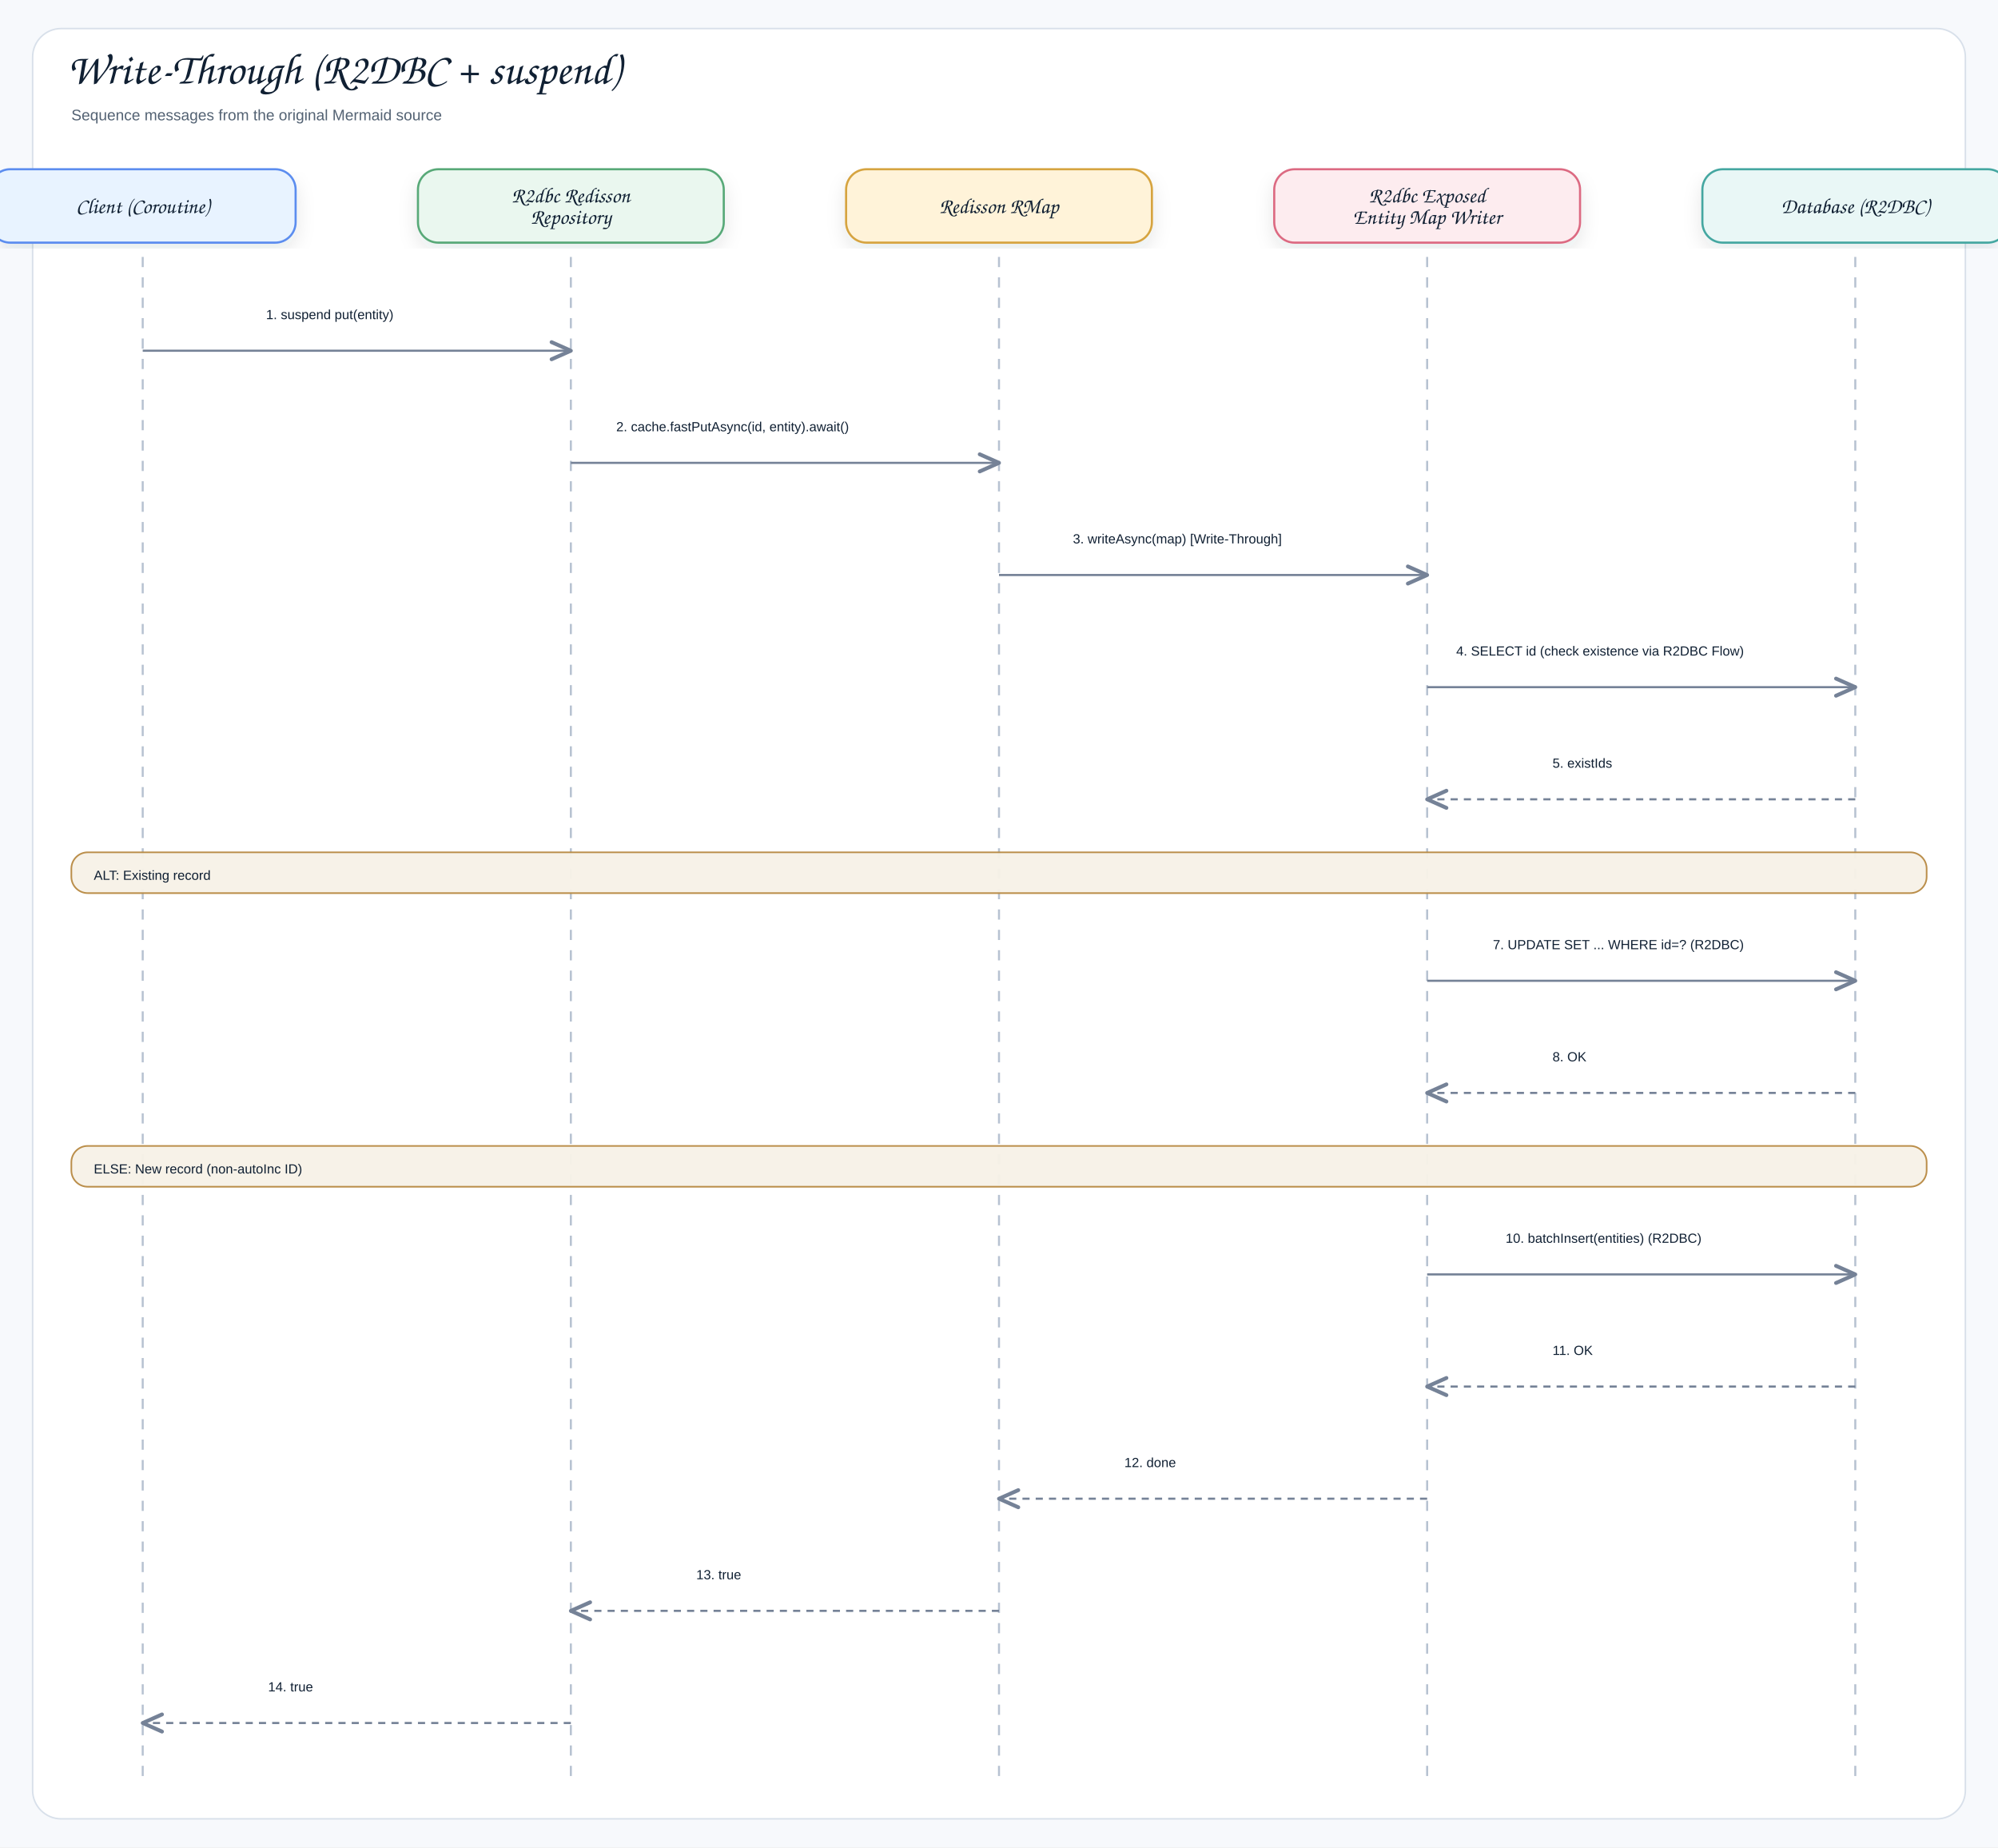
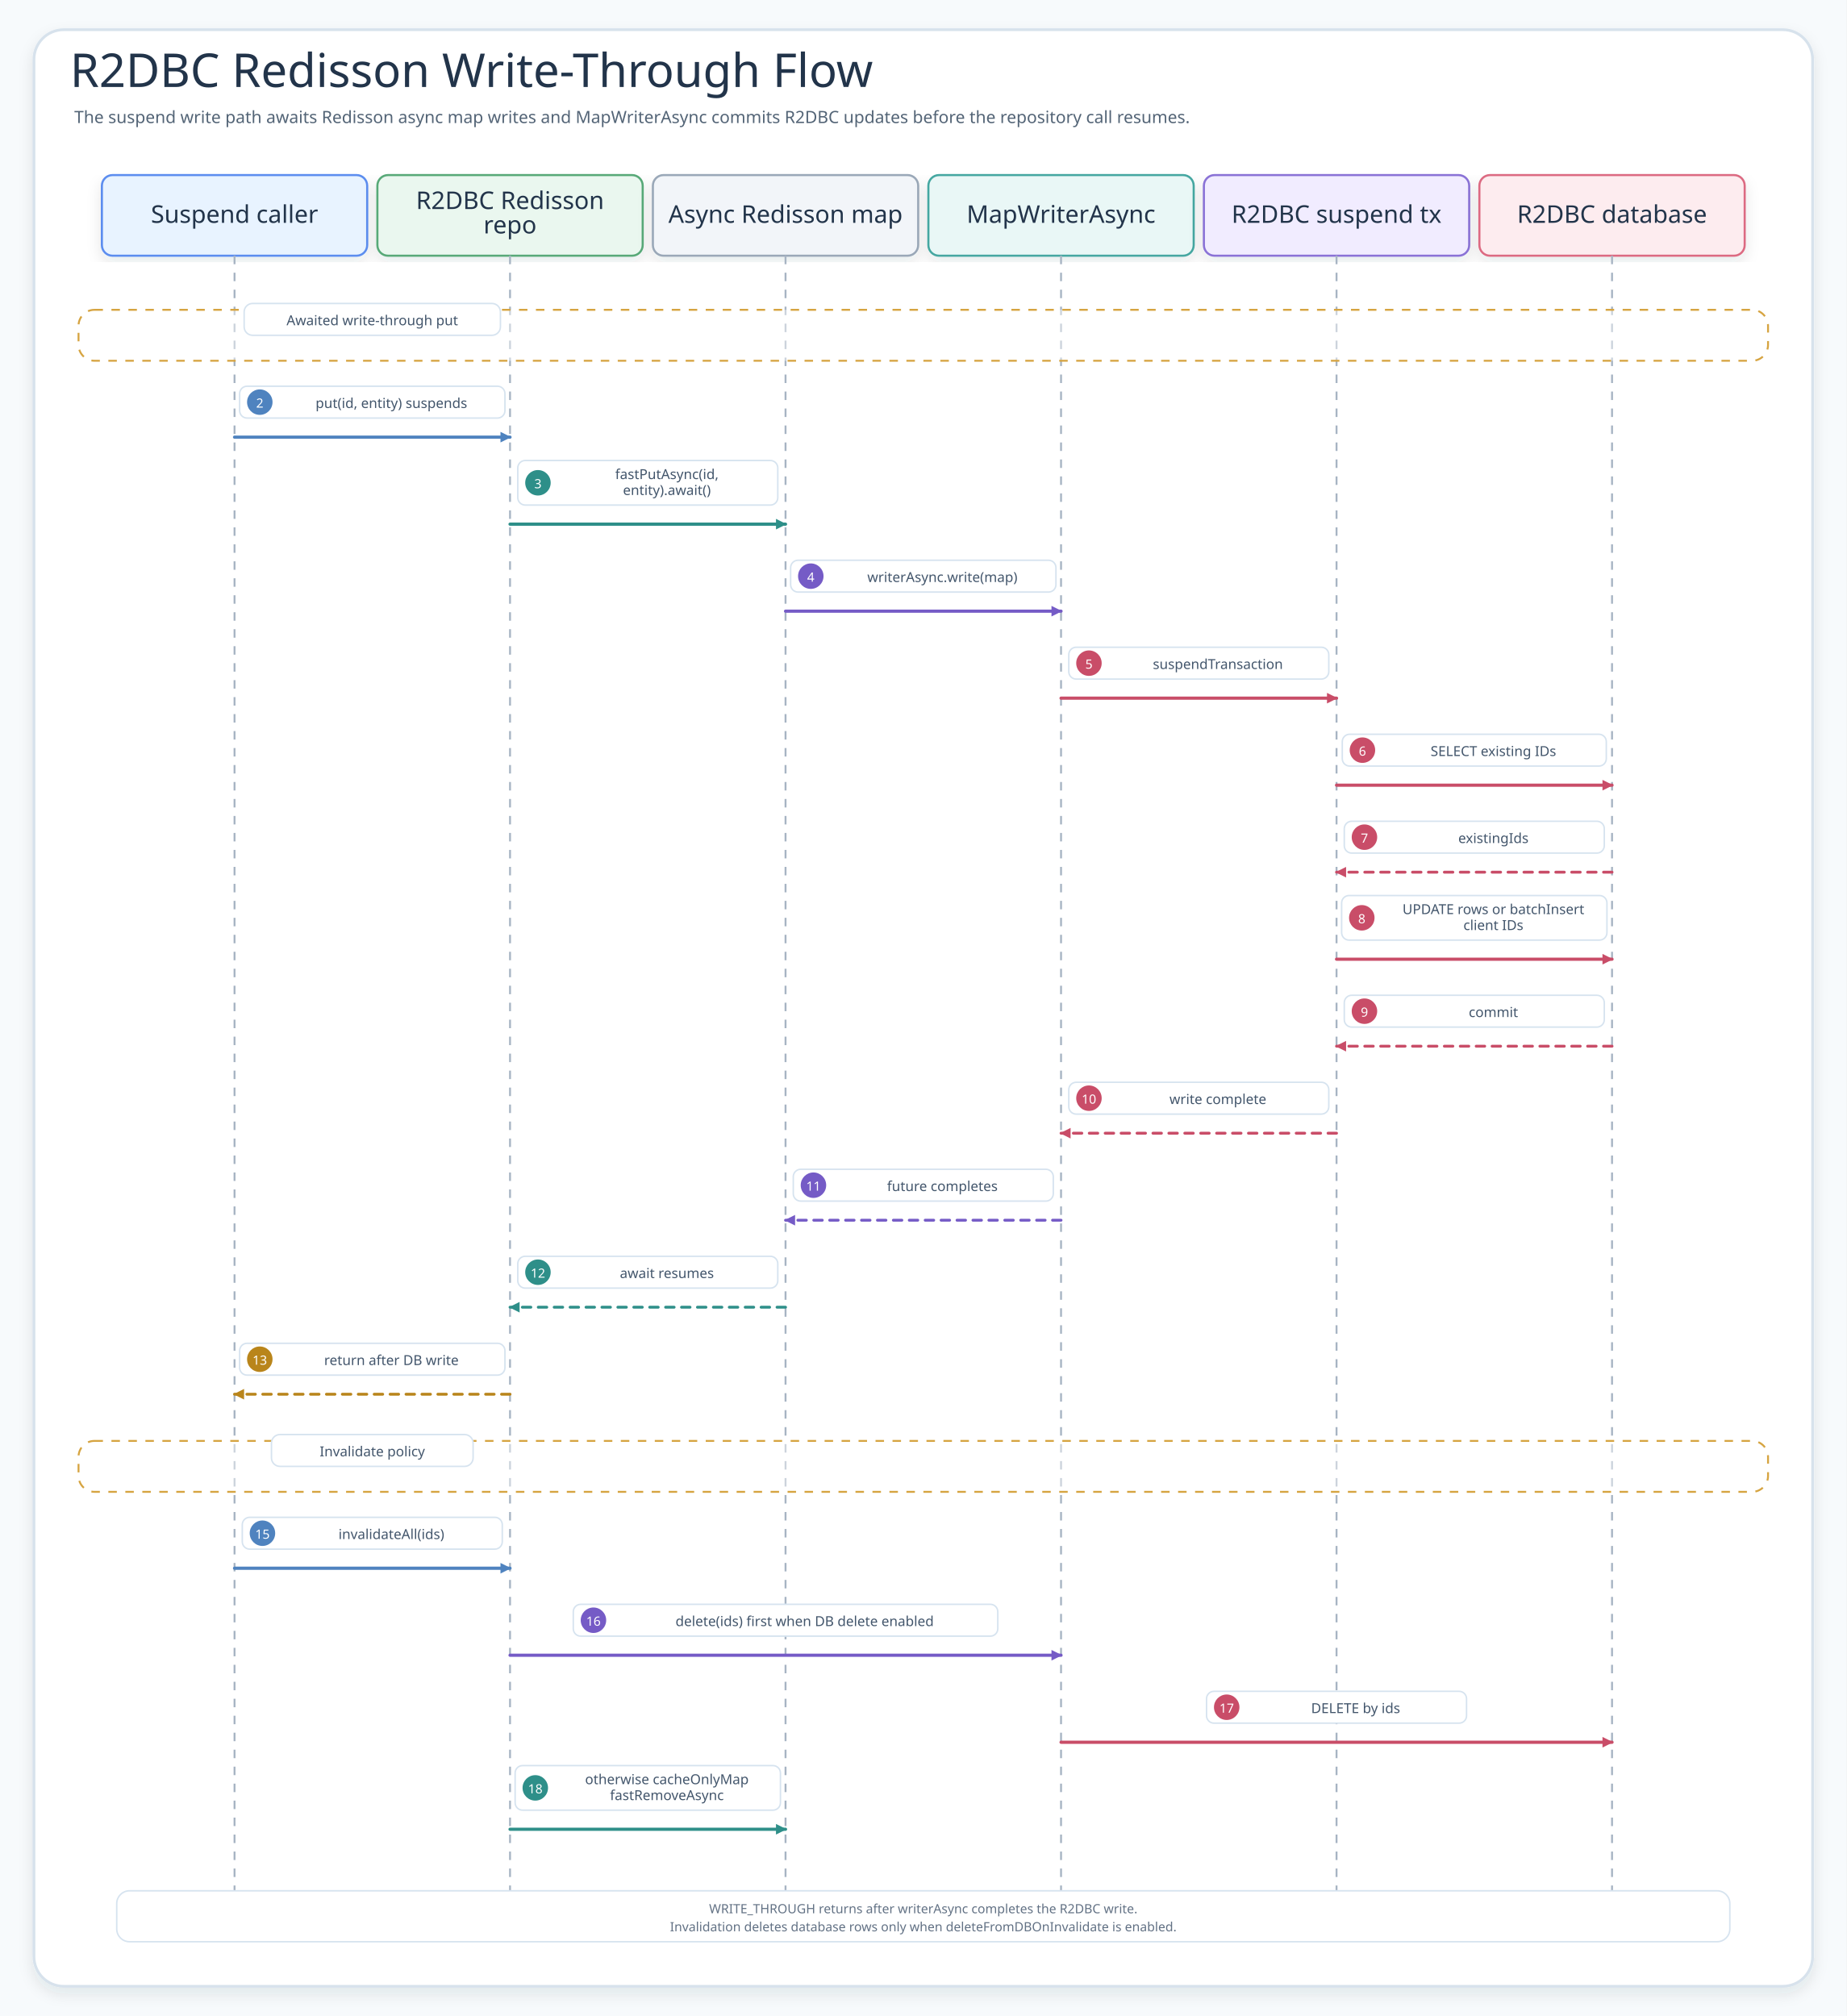
- <svg xmlns="http://www.w3.org/2000/svg" width="1960" height="1812" viewBox="0 0 1960 1812" role="img" aria-label="Write-Through (R2DBC + suspend)">
+ <svg xmlns="http://www.w3.org/2000/svg" width="1740" height="1900" viewBox="0 0 1740 1900" role="img" aria-labelledby="title desc">
  <defs>
+     <marker id="seqArrow-call" viewBox="0 0 10 10" markerWidth="10" markerHeight="10" refX="9" refY="5" orient="auto" markerUnits="userSpaceOnUse">
+       <path d="M 0 0 L 10 5 L 0 10 Z" fill="#4F83BF" />
+     </marker>
+     <marker id="seqArrow-scoped" viewBox="0 0 10 10" markerWidth="10" markerHeight="10" refX="9" refY="5" orient="auto" markerUnits="userSpaceOnUse">
+       <path d="M 0 0 L 10 5 L 0 10 Z" fill="#755BC6" />
+     </marker>
+     <marker id="seqArrow-thread" viewBox="0 0 10 10" markerWidth="10" markerHeight="10" refX="9" refY="5" orient="auto" markerUnits="userSpaceOnUse">
+       <path d="M 0 0 L 10 5 L 0 10 Z" fill="#2E8F89" />
+     </marker>
+     <marker id="seqArrow-restore" viewBox="0 0 10 10" markerWidth="10" markerHeight="10" refX="9" refY="5" orient="auto" markerUnits="userSpaceOnUse">
+       <path d="M 0 0 L 10 5 L 0 10 Z" fill="#3E9868" />
+     </marker>
+     <marker id="seqArrow-fallback" viewBox="0 0 10 10" markerWidth="10" markerHeight="10" refX="9" refY="5" orient="auto" markerUnits="userSpaceOnUse">
+       <path d="M 0 0 L 10 5 L 0 10 Z" fill="#B9851B" />
+     </marker>
+     <marker id="seqArrow-audit" viewBox="0 0 10 10" markerWidth="10" markerHeight="10" refX="9" refY="5" orient="auto" markerUnits="userSpaceOnUse">
+       <path d="M 0 0 L 10 5 L 0 10 Z" fill="#C94D68" />
+     </marker>
+     <marker id="seqArrow-neutral" viewBox="0 0 10 10" markerWidth="10" markerHeight="10" refX="9" refY="5" orient="auto" markerUnits="userSpaceOnUse">
+       <path d="M 0 0 L 10 5 L 0 10 Z" fill="#758297" />
+     </marker>
    <filter id="shadow" x="-8%" y="-8%" width="116%" height="116%">
-       <feDropShadow dx="0" dy="8" stdDeviation="9" flood-color="#1f2937" flood-opacity="0.10" />
+       <feDropShadow dx="0" dy="6" stdDeviation="7" flood-color="#203040" flood-opacity="0.10" />
    </filter>
-     <marker id="openArrow" markerWidth="12" markerHeight="10" refX="10" refY="5" orient="auto" markerUnits="strokeWidth">
-       <path d="M 1 1 L 10 5 L 1 9" fill="none" stroke="#758297" stroke-width="1.8" stroke-linecap="round" stroke-linejoin="round" />
-     </marker>
-     <marker id="inherit" markerWidth="14" markerHeight="12" refX="12" refY="6" orient="auto" markerUnits="strokeWidth">
-       <path d="M 0 1 L 12 6 L 0 11 Z" fill="#ffffff" stroke="#758297" stroke-width="1.8" />
-     </marker>
    <style>
-     .canvas{fill:#f7f9fc}.frame{fill:#fff;stroke:#d8e0ea;stroke-width:1.5}
-     .title{font-family:"Architects Daughter","Comic Sans MS","Comic Sans",cursive;font-size:43px;font-weight:400;fill:#102033}
-     .subtitle{font-family:"Comic Sans MS","Comic Sans","Comic Neue",Arial,sans-serif;font-size:15px;font-weight:400;fill:#536273}
-     .label{font-family:"Architects Daughter","Comic Sans MS","Comic Sans",cursive;font-size:25px;font-weight:400;fill:#102033}
-     .smallLabel{font-family:"Architects Daughter","Comic Sans MS","Comic Sans",cursive;font-size:21px;font-weight:400;fill:#102033}
-     .mono{font-family:"Comic Sans MS","Comic Sans","Comic Neue",Arial,sans-serif;font-size:12px;font-weight:400;fill:#102033}
-     .small{font-family:"Comic Sans MS","Comic Sans","Comic Neue",Arial,sans-serif;font-size:12px;font-weight:400;fill:#536273}
-     .strong{font-family:"Comic Sans MS","Comic Sans","Comic Neue",Arial,sans-serif;font-size:13px;font-weight:400;fill:#102033}
-     .card{stroke-width:2.1;filter:url(#shadow)}.compartment{stroke-width:1.5;fill:none}
-     .line{stroke:#758297;stroke-width:2.1;fill:none;marker-end:url(#openArrow)}
-     .plainLine{stroke:#758297;stroke-width:2.1;fill:none}
-     .dashed{stroke:#758297;stroke-width:2.1;stroke-dasharray:7 6;fill:none;marker-end:url(#openArrow)}
-     .inheritLine{stroke:#758297;stroke-width:2.2;fill:none;marker-end:url(#inherit)}
-     .implLine{stroke:#758297;stroke-width:2.2;stroke-dasharray:8 7;fill:none;marker-end:url(#inherit)}
-   </style>
+       .canvas{fill:#F7FAFC}.frame{fill:#FFFFFF;stroke:#D7E2EC;stroke-width:2.6;filter:url(#shadow)}
+       .title{font-family:"Architects Daughter";font-size:44px;fill:#22344A;font-weight:400}.subtitle{font-family:"Comic Mono";font-size:16px;fill:#536476;font-weight:400}
+       .card{filter:url(#shadow);stroke-width:2}.cardTitle{font-family:"Architects Daughter";font-size:23px;fill:#22344A;font-weight:400}
+       .detail{font-family:"Comic Mono";font-size:13px;fill:#42556B;font-weight:400}.small{font-family:"Comic Mono";font-size:12px;fill:#627184;font-weight:400}
+       .seq{fill:none;stroke-width:3;stroke-linecap:round}.seqReturn{fill:none;stroke-width:2.7;stroke-linecap:round;stroke-dasharray:8 7}
+       .lifeline{stroke:#A7B4C3;stroke-width:1.8;stroke-dasharray:8 8}.labelPill{fill:#FFFFFF;stroke:#D6E3EF;stroke-width:1.4}
+       .branchBox{fill:#FFFFFF;fill-opacity:.42;stroke:#D6A441;stroke-width:1.8;stroke-dasharray:8 8}.note{fill:#FFFFFF;stroke:#D6E3EF;stroke-width:1.4}
+     </style>
  </defs>
-   <rect class="canvas" width="1960" height="1812" />
-   <rect class="frame" x="32" y="28" width="1896" height="1756" rx="28" />
-   <text class="title" x="66" y="82">Write-Through (R2DBC + suspend)</text>
-   <text class="subtitle" x="70" y="118">Sequence messages from the original Mermaid source</text>
-   <rect class="card" x="-10" y="166" width="300" height="72" rx="20" fill="#E8F3FF" stroke="#5B8DEF" />
-   <text class="smallLabel" x="140" y="209" text-anchor="middle">Client (Coroutine)</text>
-   <line class="lifeline" x1="140" y1="252" x2="140" y2="1752" stroke="#b7c2d1" stroke-width="2" stroke-dasharray="10 10" />
-   <rect class="card" x="410" y="166" width="300" height="72" rx="20" fill="#EAF7EF" stroke="#58A978" />
-   <text class="smallLabel" x="560" y="198.5" text-anchor="middle">R2dbc Redisson</text>
-   <text class="smallLabel" x="560" y="219.5" text-anchor="middle">Repository</text>
-   <line class="lifeline" x1="560" y1="252" x2="560" y2="1752" stroke="#b7c2d1" stroke-width="2" stroke-dasharray="10 10" />
-   <rect class="card" x="830" y="166" width="300" height="72" rx="20" fill="#FFF3D9" stroke="#D6A441" />
-   <text class="smallLabel" x="980" y="209" text-anchor="middle">Redisson RMap</text>
-   <line class="lifeline" x1="980" y1="252" x2="980" y2="1752" stroke="#b7c2d1" stroke-width="2" stroke-dasharray="10 10" />
-   <rect class="card" x="1250" y="166" width="300" height="72" rx="20" fill="#FDECEF" stroke="#DC6B82" />
-   <text class="smallLabel" x="1400" y="198.5" text-anchor="middle">R2dbc Exposed</text>
-   <text class="smallLabel" x="1400" y="219.5" text-anchor="middle">Entity Map Writer</text>
-   <line class="lifeline" x1="1400" y1="252" x2="1400" y2="1752" stroke="#b7c2d1" stroke-width="2" stroke-dasharray="10 10" />
-   <rect class="card" x="1670" y="166" width="300" height="72" rx="20" fill="#E9F7F6" stroke="#45A7A1" />
-   <text class="smallLabel" x="1820" y="209" text-anchor="middle">Database (R2DBC)</text>
-   <line class="lifeline" x1="1820" y1="252" x2="1820" y2="1752" stroke="#b7c2d1" stroke-width="2" stroke-dasharray="10 10" />
-   <rect x="243" y="286" width="214" height="40" rx="12" fill="#ffffff" opacity="0.97" />
-   <text class="strong" x="261" y="313" text-anchor="start">1. suspend put(entity)</text>
-   <path class="line" d="M140 344 L560 344" />
-   <rect x="586.5" y="396" width="367" height="40" rx="12" fill="#ffffff" opacity="0.97" />
-   <text class="strong" x="604.5" y="423" text-anchor="start">2. cache.fastPutAsync(id, entity).await()</text>
-   <path class="line" d="M560 454 L980 454" />
-   <rect x="1034.5" y="506" width="311" height="40" rx="12" fill="#ffffff" opacity="0.97" />
-   <text class="strong" x="1052.5" y="533" text-anchor="start">3. writeAsync(map) [Write-Through]</text>
-   <path class="line" d="M980 564 L1400 564" />
-   <rect x="1410.5" y="616" width="399" height="40" rx="12" fill="#ffffff" opacity="0.97" />
-   <text class="strong" x="1428.5" y="643" text-anchor="start">4. SELECT id (check existence via R2DBC Flow)</text>
-   <path class="line" d="M1400 674 L1820 674" />
-   <rect x="1505" y="726" width="210" height="40" rx="12" fill="#ffffff" opacity="0.97" />
-   <text class="strong" x="1523" y="753" text-anchor="start">5. existIds</text>
-   <path class="dashed" d="M1820 784 L1400 784" />
-   <rect x="70" y="836" width="1820" height="40" rx="16" fill="#F7F1E7" stroke="#B88A44" stroke-width="1.6" opacity="0.96" />
-   <text class="strong" x="92" y="863" text-anchor="start">ALT: Existing record</text>
-   <rect x="1446.5" y="904" width="327" height="40" rx="12" fill="#ffffff" opacity="0.97" />
-   <text class="strong" x="1464.5" y="931" text-anchor="start">7. UPDATE SET ... WHERE id=? (R2DBC)</text>
-   <path class="line" d="M1400 962 L1820 962" />
-   <rect x="1505" y="1014" width="210" height="40" rx="12" fill="#ffffff" opacity="0.97" />
-   <text class="strong" x="1523" y="1041" text-anchor="start">8. OK</text>
-   <path class="dashed" d="M1820 1072 L1400 1072" />
-   <rect x="70" y="1124" width="1820" height="40" rx="16" fill="#F7F1E7" stroke="#B88A44" stroke-width="1.6" opacity="0.96" />
-   <text class="strong" x="92" y="1151" text-anchor="start">ELSE: New record (non-autoInc ID)</text>
-   <rect x="1459" y="1192" width="302" height="40" rx="12" fill="#ffffff" opacity="0.97" />
-   <text class="strong" x="1477" y="1219" text-anchor="start">10. batchInsert(entities) (R2DBC)</text>
-   <path class="line" d="M1400 1250 L1820 1250" />
-   <rect x="1505" y="1302" width="210" height="40" rx="12" fill="#ffffff" opacity="0.97" />
-   <text class="strong" x="1523" y="1329" text-anchor="start">11. OK</text>
-   <path class="dashed" d="M1820 1360 L1400 1360" />
-   <rect x="1085" y="1412" width="210" height="40" rx="12" fill="#ffffff" opacity="0.97" />
-   <text class="strong" x="1103" y="1439" text-anchor="start">12. done</text>
-   <path class="dashed" d="M1400 1470 L980 1470" />
-   <rect x="665" y="1522" width="210" height="40" rx="12" fill="#ffffff" opacity="0.97" />
-   <text class="strong" x="683" y="1549" text-anchor="start">13. true</text>
-   <path class="dashed" d="M980 1580 L560 1580" />
-   <rect x="245" y="1632" width="210" height="40" rx="12" fill="#ffffff" opacity="0.97" />
-   <text class="strong" x="263" y="1659" text-anchor="start">14. true</text>
-   <path class="dashed" d="M560 1690 L140 1690" />
+   <rect class="canvas" width="1740" height="1900" />
+   <rect class="frame" x="32" y="28" width="1676" height="1844" rx="28" />
+   <text class="title" x="66" y="82">R2DBC Redisson Write-Through Flow</text>
+   <text class="subtitle" x="70" y="116">The suspend write path awaits Redisson async map writes and MapWriterAsync commits R2DBC updates before the repository call resumes.</text>
+   <g id="participant-caller">
+     <rect class="card" x="96" y="165" width="250" height="76" rx="10" fill="#E8F3FF" stroke="#5B8DEF" />
+     <text class="cardTitle" x="221" y="210" text-anchor="middle">Suspend caller</text>
+     <line class="lifeline" x1="221" y1="241" x2="221" y2="1806" />
+   </g>
+   <g id="participant-repo">
+     <rect class="card" x="355.6" y="165" width="250" height="76" rx="10" fill="#EAF7EF" stroke="#58A978" />
+     <text class="cardTitle" x="480.6" y="197" text-anchor="middle">R2DBC Redisson</text>
+     <text class="cardTitle" x="480.6" y="220" text-anchor="middle">repo</text>
+     <line class="lifeline" x1="480.6" y1="241" x2="480.6" y2="1806" />
+   </g>
+   <g id="participant-map">
+     <rect class="card" x="615.2" y="165" width="250" height="76" rx="10" fill="#F2F5F9" stroke="#9AA8B8" />
+     <text class="cardTitle" x="740.2" y="210" text-anchor="middle">Async Redisson map</text>
+     <line class="lifeline" x1="740.2" y1="241" x2="740.2" y2="1806" />
+   </g>
+   <g id="participant-writer">
+     <rect class="card" x="874.8" y="165" width="250" height="76" rx="10" fill="#E9F7F6" stroke="#45A7A1" />
+     <text class="cardTitle" x="999.8" y="210" text-anchor="middle">MapWriterAsync</text>
+     <line class="lifeline" x1="999.8" y1="241" x2="999.8" y2="1806" />
+   </g>
+   <g id="participant-tx">
+     <rect class="card" x="1134.4" y="165" width="250" height="76" rx="10" fill="#F1ECFF" stroke="#8A72D6" />
+     <text class="cardTitle" x="1259.4" y="210" text-anchor="middle">R2DBC suspend tx</text>
+     <line class="lifeline" x1="1259.4" y1="241" x2="1259.4" y2="1806" />
+   </g>
+   <g id="participant-database">
+     <rect class="card" x="1394" y="165" width="250" height="76" rx="10" fill="#FDECEF" stroke="#DC6B82" />
+     <text class="cardTitle" x="1519" y="210" text-anchor="middle">R2DBC database</text>
+     <line class="lifeline" x1="1519" y1="241" x2="1519" y2="1806" />
+   </g>
+   <g>
+     <rect class="branchBox" x="74" y="292" width="1592" height="48" rx="15" />
+     <rect class="labelPill" x="230.05" y="286" width="241.5" height="30" rx="8" />
+     <text class="detail" x="350.8" y="302" text-anchor="middle" dominant-baseline="middle">Awaited write-through put</text>
+   </g>
+   <g id="m2">
+     <rect class="labelPill" x="225.8" y="364" width="250" height="30" rx="7" />
+     <circle cx="244.8" cy="379" r="12" fill="#4F83BF" />
+     <text class="detail" x="244.8" y="380" text-anchor="middle" dominant-baseline="middle" style="fill:#fff;font-size:12px">2</text>
+     <text class="detail" x="368.8" y="380" text-anchor="middle" dominant-baseline="middle">put(id, entity) suspends</text>
+     <path class="seq" d="M221 412 L480.6 412" stroke="#4F83BF" marker-end="url(#seqArrow-call)" />
+   </g>
+   <g id="m3">
+     <rect class="labelPill" x="487.9" y="434" width="245" height="42" rx="7" />
+     <circle cx="506.9" cy="455" r="12" fill="#2E8F89" />
+     <text class="detail" x="506.9" y="456" text-anchor="middle" dominant-baseline="middle" style="fill:#fff;font-size:12px">3</text>
+     <text class="detail" x="628.4" y="447" text-anchor="middle" dominant-baseline="middle">fastPutAsync(id,</text>
+     <text class="detail" x="628.4" y="462" text-anchor="middle" dominant-baseline="middle">entity).await()</text>
+     <path class="seq" d="M480.6 494 L740.2 494" stroke="#2E8F89" marker-end="url(#seqArrow-thread)" />
+   </g>
+   <g id="m4">
+     <rect class="labelPill" x="745" y="528" width="250" height="30" rx="7" />
+     <circle cx="764" cy="543" r="12" fill="#755BC6" />
+     <text class="detail" x="764" y="544" text-anchor="middle" dominant-baseline="middle" style="fill:#fff;font-size:12px">4</text>
+     <text class="detail" x="888" y="544" text-anchor="middle" dominant-baseline="middle">writerAsync.write(map)</text>
+     <path class="seq" d="M740.2 576 L999.8 576" stroke="#755BC6" marker-end="url(#seqArrow-scoped)" />
+   </g>
+   <g id="m5">
+     <rect class="labelPill" x="1007.1" y="610" width="245" height="30" rx="7" />
+     <circle cx="1026.1" cy="625" r="12" fill="#C94D68" />
+     <text class="detail" x="1026.1" y="626" text-anchor="middle" dominant-baseline="middle" style="fill:#fff;font-size:12px">5</text>
+     <text class="detail" x="1147.6" y="626" text-anchor="middle" dominant-baseline="middle">suspendTransaction</text>
+     <path class="seq" d="M999.8 658 L1259.4 658" stroke="#C94D68" marker-end="url(#seqArrow-audit)" />
+   </g>
+   <g id="m6">
+     <rect class="labelPill" x="1264.8" y="692" width="248.8" height="30" rx="7" />
+     <circle cx="1283.8" cy="707" r="12" fill="#C94D68" />
+     <text class="detail" x="1283.8" y="708" text-anchor="middle" dominant-baseline="middle" style="fill:#fff;font-size:12px">6</text>
+     <text class="detail" x="1407.2" y="708" text-anchor="middle" dominant-baseline="middle">SELECT existing IDs</text>
+     <path class="seq" d="M1259.4 740 L1519 740" stroke="#C94D68" marker-end="url(#seqArrow-audit)" />
+   </g>
+   <g id="m7">
+     <rect class="labelPill" x="1266.7" y="774" width="245" height="30" rx="7" />
+     <circle cx="1285.7" cy="789" r="12" fill="#C94D68" />
+     <text class="detail" x="1285.7" y="790" text-anchor="middle" dominant-baseline="middle" style="fill:#fff;font-size:12px">7</text>
+     <text class="detail" x="1407.2" y="790" text-anchor="middle" dominant-baseline="middle">existingIds</text>
+     <path class="seqReturn" d="M1519 822 L1259.4 822" stroke="#C94D68" marker-end="url(#seqArrow-audit)" />
+   </g>
+   <g id="m8">
+     <rect class="labelPill" x="1264.2" y="844" width="250" height="42" rx="7" />
+     <circle cx="1283.2" cy="865" r="12" fill="#C94D68" />
+     <text class="detail" x="1283.2" y="866" text-anchor="middle" dominant-baseline="middle" style="fill:#fff;font-size:12px">8</text>
+     <text class="detail" x="1407.2" y="857" text-anchor="middle" dominant-baseline="middle">UPDATE rows or batchInsert</text>
+     <text class="detail" x="1407.2" y="872" text-anchor="middle" dominant-baseline="middle">client IDs</text>
+     <path class="seq" d="M1259.4 904 L1519 904" stroke="#C94D68" marker-end="url(#seqArrow-audit)" />
+   </g>
+   <g id="m9">
+     <rect class="labelPill" x="1266.7" y="938" width="245" height="30" rx="7" />
+     <circle cx="1285.7" cy="953" r="12" fill="#C94D68" />
+     <text class="detail" x="1285.7" y="954" text-anchor="middle" dominant-baseline="middle" style="fill:#fff;font-size:12px">9</text>
+     <text class="detail" x="1407.2" y="954" text-anchor="middle" dominant-baseline="middle">commit</text>
+     <path class="seqReturn" d="M1519 986 L1259.4 986" stroke="#C94D68" marker-end="url(#seqArrow-audit)" />
+   </g>
+   <g id="m10">
+     <rect class="labelPill" x="1007.1" y="1020" width="245" height="30" rx="7" />
+     <circle cx="1026.1" cy="1035" r="12" fill="#C94D68" />
+     <text class="detail" x="1026.1" y="1036" text-anchor="middle" dominant-baseline="middle" style="fill:#fff;font-size:12px">10</text>
+     <text class="detail" x="1147.6" y="1036" text-anchor="middle" dominant-baseline="middle">write complete</text>
+     <path class="seqReturn" d="M1259.4 1068 L999.8 1068" stroke="#C94D68" marker-end="url(#seqArrow-audit)" />
+   </g>
+   <g id="m11">
+     <rect class="labelPill" x="747.5" y="1102" width="245" height="30" rx="7" />
+     <circle cx="766.5" cy="1117" r="12" fill="#755BC6" />
+     <text class="detail" x="766.5" y="1118" text-anchor="middle" dominant-baseline="middle" style="fill:#fff;font-size:12px">11</text>
+     <text class="detail" x="888" y="1118" text-anchor="middle" dominant-baseline="middle">future completes</text>
+     <path class="seqReturn" d="M999.8 1150 L740.2 1150" stroke="#755BC6" marker-end="url(#seqArrow-scoped)" />
+   </g>
+   <g id="m12">
+     <rect class="labelPill" x="487.9" y="1184" width="245" height="30" rx="7" />
+     <circle cx="506.9" cy="1199" r="12" fill="#2E8F89" />
+     <text class="detail" x="506.9" y="1200" text-anchor="middle" dominant-baseline="middle" style="fill:#fff;font-size:12px">12</text>
+     <text class="detail" x="628.4" y="1200" text-anchor="middle" dominant-baseline="middle">await resumes</text>
+     <path class="seqReturn" d="M740.2 1232 L480.6 1232" stroke="#2E8F89" marker-end="url(#seqArrow-thread)" />
+   </g>
+   <g id="m13">
+     <rect class="labelPill" x="225.8" y="1266" width="250" height="30" rx="7" />
+     <circle cx="244.8" cy="1281" r="12" fill="#B9851B" />
+     <text class="detail" x="244.8" y="1282" text-anchor="middle" dominant-baseline="middle" style="fill:#fff;font-size:12px">13</text>
+     <text class="detail" x="368.8" y="1282" text-anchor="middle" dominant-baseline="middle">return after DB write</text>
+     <path class="seqReturn" d="M480.6 1314 L221 1314" stroke="#B9851B" marker-end="url(#seqArrow-fallback)" />
+   </g>
+   <g>
+     <rect class="branchBox" x="74" y="1358" width="1592" height="48" rx="15" />
+     <rect class="labelPill" x="255.8" y="1352" width="190" height="30" rx="8" />
+     <text class="detail" x="350.8" y="1368" text-anchor="middle" dominant-baseline="middle">Invalidate policy</text>
+   </g>
+   <g id="m15">
+     <rect class="labelPill" x="228.3" y="1430" width="245" height="30" rx="7" />
+     <circle cx="247.3" cy="1445" r="12" fill="#4F83BF" />
+     <text class="detail" x="247.3" y="1446" text-anchor="middle" dominant-baseline="middle" style="fill:#fff;font-size:12px">15</text>
+     <text class="detail" x="368.8" y="1446" text-anchor="middle" dominant-baseline="middle">invalidateAll(ids)</text>
+     <path class="seq" d="M221 1478 L480.6 1478" stroke="#4F83BF" marker-end="url(#seqArrow-call)" />
+   </g>
+   <g id="m16">
+     <rect class="labelPill" x="540.2" y="1512" width="400" height="30" rx="7" />
+     <circle cx="559.2" cy="1527" r="12" fill="#755BC6" />
+     <text class="detail" x="559.2" y="1528" text-anchor="middle" dominant-baseline="middle" style="fill:#fff;font-size:12px">16</text>
+     <text class="detail" x="758.2" y="1528" text-anchor="middle" dominant-baseline="middle">delete(ids) first when DB delete enabled</text>
+     <path class="seq" d="M480.6 1560 L999.8 1560" stroke="#755BC6" marker-end="url(#seqArrow-scoped)" />
+   </g>
+   <g id="m17">
+     <rect class="labelPill" x="1136.9" y="1594" width="245" height="30" rx="7" />
+     <circle cx="1155.9" cy="1609" r="12" fill="#C94D68" />
+     <text class="detail" x="1155.9" y="1610" text-anchor="middle" dominant-baseline="middle" style="fill:#fff;font-size:12px">17</text>
+     <text class="detail" x="1277.4" y="1610" text-anchor="middle" dominant-baseline="middle">DELETE by ids</text>
+     <path class="seq" d="M999.8 1642 L1519 1642" stroke="#C94D68" marker-end="url(#seqArrow-audit)" />
+   </g>
+   <g id="m18">
+     <rect class="labelPill" x="485.4" y="1664" width="250" height="42" rx="7" />
+     <circle cx="504.4" cy="1685" r="12" fill="#2E8F89" />
+     <text class="detail" x="504.4" y="1686" text-anchor="middle" dominant-baseline="middle" style="fill:#fff;font-size:12px">18</text>
+     <text class="detail" x="628.4" y="1677" text-anchor="middle" dominant-baseline="middle">otherwise cacheOnlyMap</text>
+     <text class="detail" x="628.4" y="1692" text-anchor="middle" dominant-baseline="middle">fastRemoveAsync</text>
+     <path class="seq" d="M480.6 1724 L740.2 1724" stroke="#2E8F89" marker-end="url(#seqArrow-thread)" />
+   </g>
+   <g>
+     <rect class="note" x="110" y="1782" width="1520" height="48" rx="12" />
+     <text class="small" x="870" y="1799" text-anchor="middle" dominant-baseline="middle">WRITE_THROUGH returns after writerAsync completes the R2DBC write.</text>
+     <text class="small" x="870" y="1816" text-anchor="middle" dominant-baseline="middle">Invalidation deletes database rows only when deleteFromDBOnInvalidate is enabled.</text>
+   </g>
</svg>
